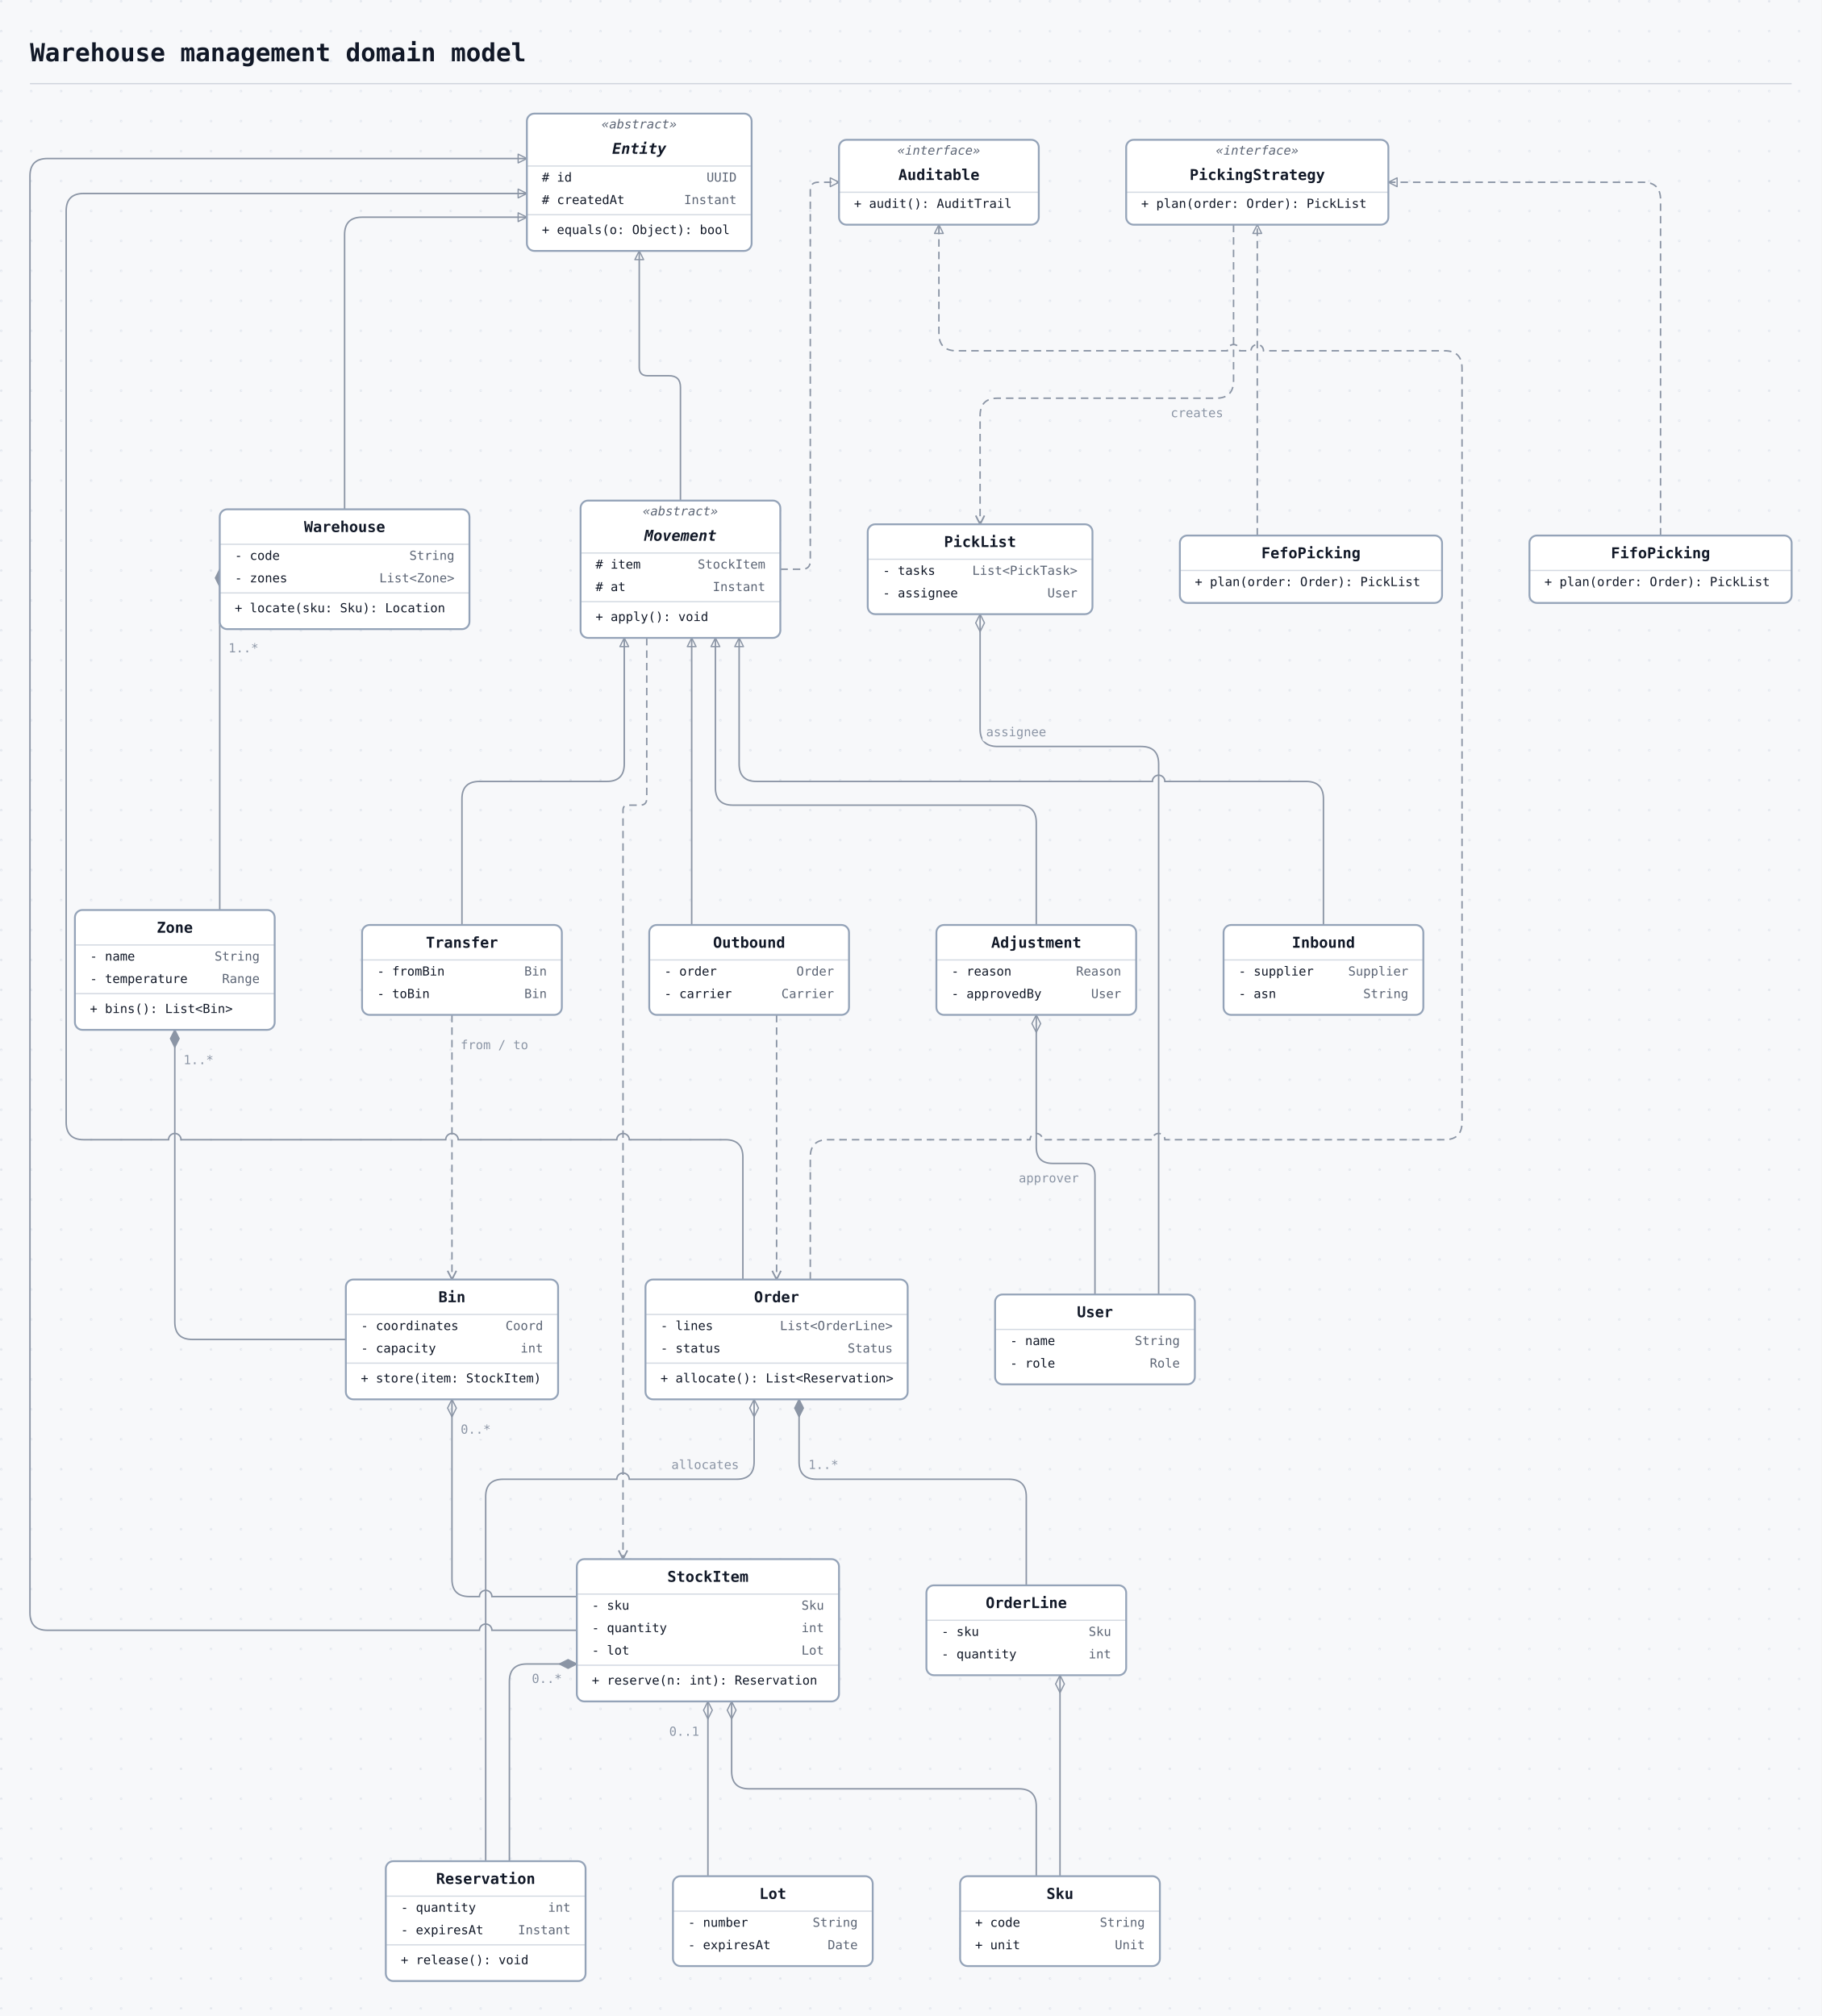
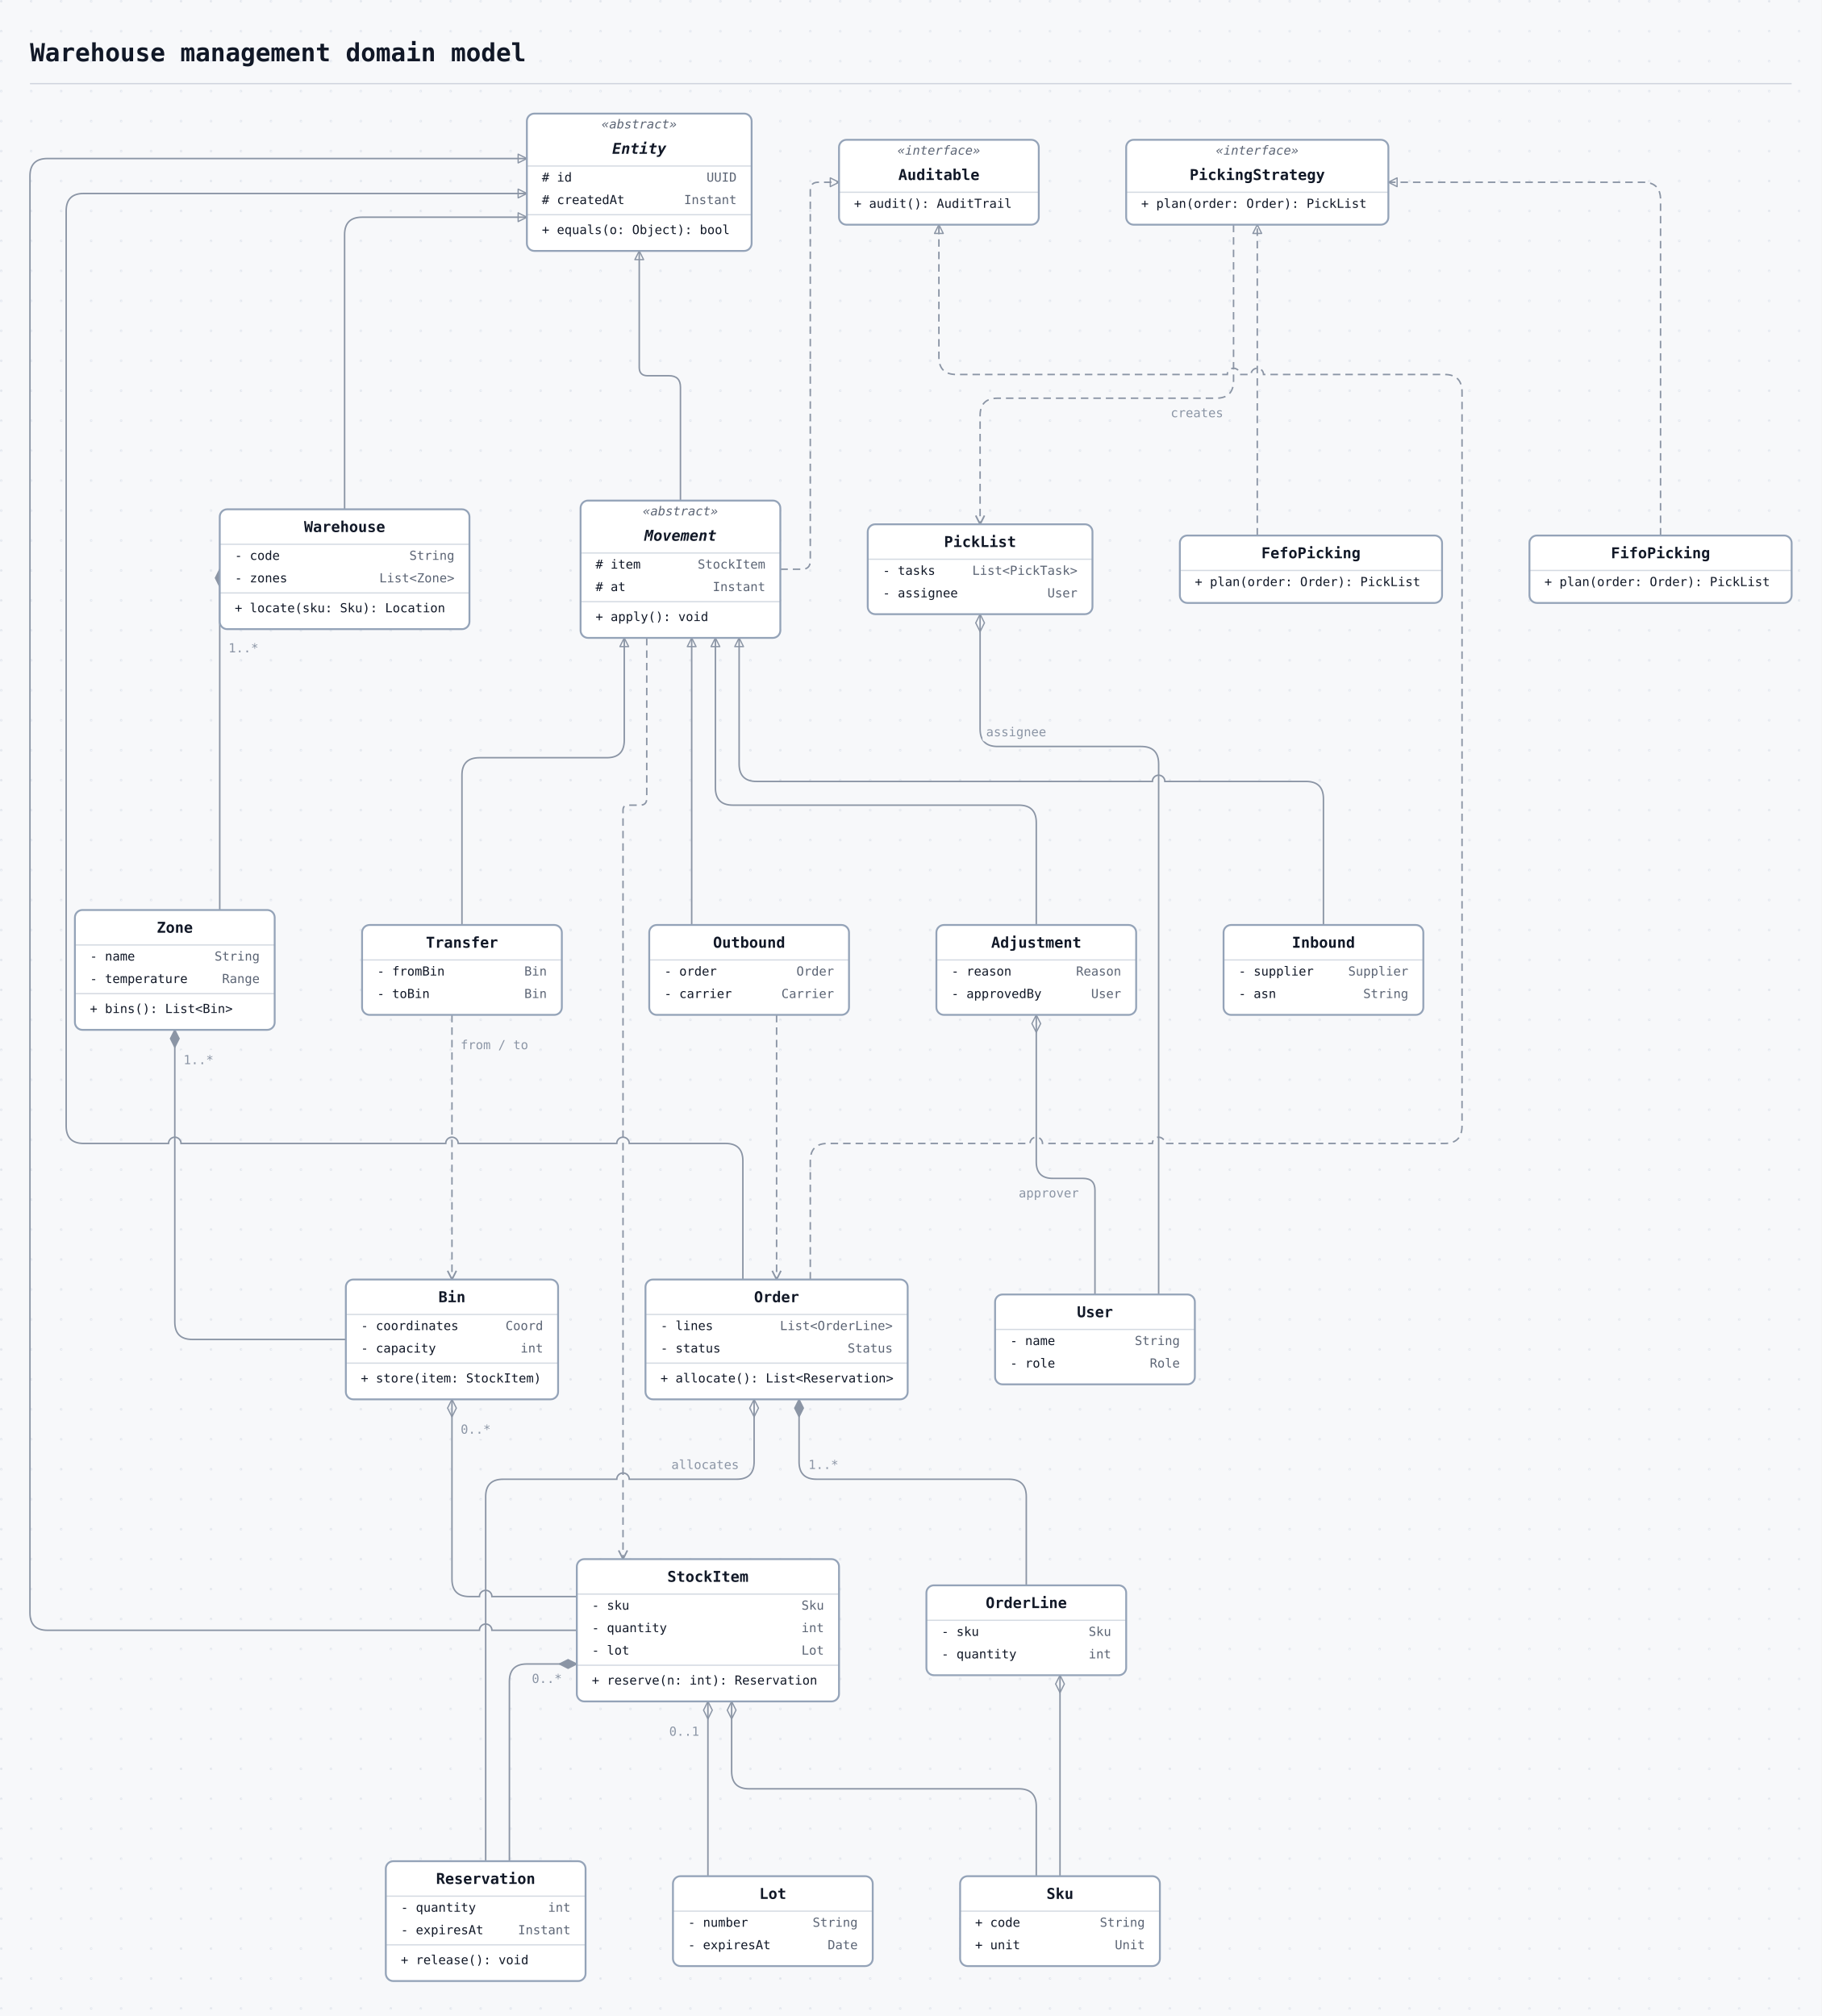
<svg xmlns="http://www.w3.org/2000/svg" version="1.1" width="1459" height="1615" viewBox="0 0 1459 1615" font-family="JetBrains Mono, ui-monospace, SFMono-Regular, Menlo, Consolas, monospace">
  <defs>
    <pattern id="canvas-grid" width="24" height="24" patternUnits="userSpaceOnUse">
      <circle cx="1" cy="1" r="1" fill="#e3e7ed" />
    </pattern>
    <marker id="marker-uml-triangle-0" viewBox="-1 -1 9 9" refX="7" refY="3.5" markerWidth="9" markerHeight="9" markerUnits="userSpaceOnUse" orient="auto-start-reverse">
      <path d="M0 0 L7 3.5 L0 7 Z" fill="none" stroke="#8b95a5" stroke-width="1" stroke-linejoin="round" />
    </marker>
    <marker id="marker-diamond-2" viewBox="-1 -1 16 9" refX="14" refY="3.5" markerWidth="16" markerHeight="9" markerUnits="userSpaceOnUse" orient="auto-start-reverse">
      <path d="M0 3.5 L7 0 L14 3.5 L7 7 Z" fill="none" stroke="#8b95a5" stroke-width="1" />
    </marker>
    <marker id="marker-diamond-1" viewBox="-1 -1 16 9" refX="14" refY="3.5" markerWidth="16" markerHeight="9" markerUnits="userSpaceOnUse" orient="auto-start-reverse">
      <path d="M0 3.5 L7 0 L14 3.5 L7 7 Z" fill="#8b95a5" stroke="#8b95a5" stroke-width="1" />
    </marker>
    <marker id="marker-open-3" viewBox="-1 -1 9 9" refX="7" refY="3.5" markerWidth="9" markerHeight="9" markerUnits="userSpaceOnUse" orient="auto-start-reverse">
      <path d="M0 0 L7 3.5 L0 7" fill="none" stroke="#8b95a5" stroke-width="1.3" stroke-linejoin="round" />
    </marker>
  </defs>
  <rect width="100%" height="100%" fill="#f7f8fa" />
  <rect width="100%" height="100%" fill="url(#canvas-grid)" />
  <text x="24.0" y="49.1" text-anchor="start" font-size="20" font-weight="bold" fill="#111827">Warehouse management domain model</text>
  <path d="M 276.0 408.0 L 276.0 188.0 Q 276.0 174.0 290.0 174.0 L 422.0 174.0" fill="none" stroke="#8b95a5" stroke-width="1.2" marker-end="url(#marker-uml-triangle-0)" />
  <path d="M 462.0 1306.0 L 394.0 1306.0 A 5.0 5.0 0 0 0 384.0 1306.0 L 38.0 1306.0 Q 24.0 1306.0 24.0 1292.0 L 24.0 141.0 Q 24.0 127.0 38.0 127.0 L 422.0 127.0" fill="none" stroke="#8b95a5" stroke-width="1.2" marker-end="url(#marker-uml-triangle-0)" />
  <path d="M 545.0 401.0 L 545.0 310.2 Q 545.0 301.0 535.8 301.0 L 518.7 301.0 Q 512.0 301.0 512.0 294.3 L 512.0 201.0" fill="none" stroke="#8b95a5" stroke-width="1.2" marker-end="url(#marker-uml-triangle-0)" />
-   <path d="M 595.0 1025.0 L 595.0 927.0 Q 595.0 913.0 581.0 913.0 L 504.0 913.0 A 5.0 5.0 0 0 0 494.0 913.0 L 367.0 913.0 A 5.0 5.0 0 0 0 357.0 913.0 L 145.0 913.0 A 5.0 5.0 0 0 0 135.0 913.0 L 67.0 913.0 Q 53.0 913.0 53.0 899.0 L 53.0 169.0 Q 53.0 155.0 67.0 155.0 L 422.0 155.0" fill="none" stroke="#8b95a5" stroke-width="1.2" marker-end="url(#marker-uml-triangle-0)" />
+   <path d="M 595.0 1025.0 L 595.0 930.0 Q 595.0 916.0 581.0 916.0 L 504.0 916.0 A 5.0 5.0 0 0 0 494.0 916.0 L 367.0 916.0 A 5.0 5.0 0 0 0 357.0 916.0 L 145.0 916.0 A 5.0 5.0 0 0 0 135.0 916.0 L 67.0 916.0 Q 53.0 916.0 53.0 902.0 L 53.0 169.0 Q 53.0 155.0 67.0 155.0 L 422.0 155.0" fill="none" stroke="#8b95a5" stroke-width="1.2" marker-end="url(#marker-uml-triangle-0)" />
  <path d="M 625.0 456.0 L 642.3 456.0 Q 649.0 456.0 649.0 449.3 L 649.0 152.4 Q 649.0 146.0 655.4 146.0 L 672.0 146.0" fill="none" stroke="#8b95a5" stroke-width="1.2" stroke-dasharray="6 4" marker-end="url(#marker-uml-triangle-0)" />
-   <path d="M 649.0 1025.0 L 649.0 927.0 Q 649.0 913.0 663.0 913.0 L 825.0 913.0 A 5.0 5.0 0 0 1 835.0 913.0 L 923.0 913.0 A 5.0 5.0 0 0 1 933.0 913.0 L 1157.0 913.0 Q 1171.0 913.0 1171.0 899.0 L 1171.0 295.0 Q 1171.0 281.0 1157.0 281.0 L 1012.0 281.0 A 5.0 5.0 0 0 0 1002.0 281.0 L 993.0 281.0 A 5.0 5.0 0 0 0 983.0 281.0 L 766.0 281.0 Q 752.0 281.0 752.0 267.0 L 752.0 180.0" fill="none" stroke="#8b95a5" stroke-width="1.2" stroke-dasharray="6 4" marker-end="url(#marker-uml-triangle-0)" />
+   <path d="M 649.0 1025.0 L 649.0 930.0 Q 649.0 916.0 663.0 916.0 L 825.0 916.0 A 5.0 5.0 0 0 1 835.0 916.0 L 923.0 916.0 A 5.0 5.0 0 0 1 933.0 916.0 L 1157.0 916.0 Q 1171.0 916.0 1171.0 902.0 L 1171.0 314.0 Q 1171.0 300.0 1157.0 300.0 L 1012.0 300.0 A 5.0 5.0 0 0 0 1002.0 300.0 L 993.0 300.0 A 5.0 5.0 0 0 0 983.0 300.0 L 766.0 300.0 Q 752.0 300.0 752.0 286.0 L 752.0 180.0" fill="none" stroke="#8b95a5" stroke-width="1.2" stroke-dasharray="6 4" marker-end="url(#marker-uml-triangle-0)" />
  <path d="M 1060.0 741.0 L 1060.0 640.0 Q 1060.0 626.0 1046.0 626.0 L 933.0 626.0 A 5.0 5.0 0 0 0 923.0 626.0 L 606.0 626.0 Q 592.0 626.0 592.0 612.0 L 592.0 511.0" fill="none" stroke="#8b95a5" stroke-width="1.2" marker-end="url(#marker-uml-triangle-0)" />
  <path d="M 554.0 741.0 L 554.0 511.0" fill="none" stroke="#8b95a5" stroke-width="1.2" marker-end="url(#marker-uml-triangle-0)" />
-   <path d="M 370.0 741.0 L 370.0 640.0 Q 370.0 626.0 384.0 626.0 L 486.0 626.0 Q 500.0 626.0 500.0 612.0 L 500.0 511.0" fill="none" stroke="#8b95a5" stroke-width="1.2" marker-end="url(#marker-uml-triangle-0)" />
+   <path d="M 370.0 741.0 L 370.0 621.0 Q 370.0 607.0 384.0 607.0 L 486.0 607.0 Q 500.0 607.0 500.0 593.0 L 500.0 511.0" fill="none" stroke="#8b95a5" stroke-width="1.2" marker-end="url(#marker-uml-triangle-0)" />
  <path d="M 830.0 741.0 L 830.0 659.0 Q 830.0 645.0 816.0 645.0 L 587.0 645.0 Q 573.0 645.0 573.0 631.0 L 573.0 511.0" fill="none" stroke="#8b95a5" stroke-width="1.2" marker-end="url(#marker-uml-triangle-0)" />
  <path d="M 1330.0 429.0 L 1330.0 160.0 Q 1330.0 146.0 1316.0 146.0 L 1112.0 146.0" fill="none" stroke="#8b95a5" stroke-width="1.2" stroke-dasharray="6 4" marker-end="url(#marker-uml-triangle-0)" />
  <path d="M 1007.0 429.0 L 1007.0 180.0" fill="none" stroke="#8b95a5" stroke-width="1.2" stroke-dasharray="6 4" marker-end="url(#marker-uml-triangle-0)" />
  <path d="M 176.0 456.0 L 176.0 729.0" fill="none" stroke="#8b95a5" stroke-width="1.2" marker-start="url(#marker-diamond-1)" />
  <path d="M 140.0 825.0 L 140.0 1059.0 Q 140.0 1073.0 154.0 1073.0 L 277.0 1073.0" fill="none" stroke="#8b95a5" stroke-width="1.2" marker-start="url(#marker-diamond-1)" />
  <path d="M 362.0 1121.0 L 362.0 1265.0 Q 362.0 1279.0 376.0 1279.0 L 384.0 1279.0 A 5.0 5.0 0 0 1 394.0 1279.0 L 462.0 1279.0" fill="none" stroke="#8b95a5" stroke-width="1.2" marker-start="url(#marker-diamond-2)" />
  <path d="M 586.0 1363.0 L 586.0 1419.0 Q 586.0 1433.0 600.0 1433.0 L 816.0 1433.0 Q 830.0 1433.0 830.0 1447.0 L 830.0 1503.0" fill="none" stroke="#8b95a5" stroke-width="1.2" marker-start="url(#marker-diamond-2)" />
  <path d="M 567.0 1363.0 L 567.0 1503.0" fill="none" stroke="#8b95a5" stroke-width="1.2" marker-start="url(#marker-diamond-2)" />
  <path d="M 462.0 1333.0 L 422.0 1333.0 Q 408.0 1333.0 408.0 1347.0 L 408.0 1491.0" fill="none" stroke="#8b95a5" stroke-width="1.2" marker-start="url(#marker-diamond-1)" />
  <path d="M 518.0 511.0 L 518.0 639.7 Q 518.0 645.0 512.7 645.0 L 503.0 645.0 Q 499.0 645.0 499.0 649.0 L 499.0 1249.0" fill="none" stroke="#8b95a5" stroke-width="1.2" stroke-dasharray="6 4" marker-end="url(#marker-open-3)" />
  <path d="M 362.0 813.0 L 362.0 1025.0" fill="none" stroke="#8b95a5" stroke-width="1.2" stroke-dasharray="6 4" marker-end="url(#marker-open-3)" />
  <path d="M 640.0 1121.0 L 640.0 1171.0 Q 640.0 1185.0 654.0 1185.0 L 808.0 1185.0 Q 822.0 1185.0 822.0 1199.0 L 822.0 1270.0" fill="none" stroke="#8b95a5" stroke-width="1.2" marker-start="url(#marker-diamond-1)" />
  <path d="M 849.0 1342.0 L 849.0 1503.0" fill="none" stroke="#8b95a5" stroke-width="1.2" marker-start="url(#marker-diamond-2)" />
  <path d="M 604.0 1121.0 L 604.0 1171.0 Q 604.0 1185.0 590.0 1185.0 L 504.0 1185.0 A 5.0 5.0 0 0 0 494.0 1185.0 L 403.0 1185.0 Q 389.0 1185.0 389.0 1199.0 L 389.0 1491.0" fill="none" stroke="#8b95a5" stroke-width="1.2" marker-start="url(#marker-diamond-2)" />
  <path d="M 622.0 813.0 L 622.0 1025.0" fill="none" stroke="#8b95a5" stroke-width="1.2" stroke-dasharray="6 4" marker-end="url(#marker-open-3)" />
  <path d="M 988.0 180.0 L 988.0 305.0 Q 988.0 319.0 974.0 319.0 L 799.0 319.0 Q 785.0 319.0 785.0 333.0 L 785.0 420.0" fill="none" stroke="#8b95a5" stroke-width="1.2" stroke-dasharray="6 4" marker-end="url(#marker-open-3)" />
  <path d="M 785.0 492.0 L 785.0 584.0 Q 785.0 598.0 799.0 598.0 L 914.0 598.0 Q 928.0 598.0 928.0 612.0 L 928.0 1037.0" fill="none" stroke="#8b95a5" stroke-width="1.2" marker-start="url(#marker-diamond-2)" />
-   <path d="M 830.0 813.0 L 830.0 918.8 Q 830.0 932.0 843.2 932.0 L 867.5 932.0 Q 877.0 932.0 877.0 941.5 L 877.0 1037.0" fill="none" stroke="#8b95a5" stroke-width="1.2" marker-start="url(#marker-diamond-2)" />
+   <path d="M 830.0 813.0 L 830.0 930.8 Q 830.0 944.0 843.2 944.0 L 867.5 944.0 Q 877.0 944.0 877.0 953.5 L 877.0 1037.0" fill="none" stroke="#8b95a5" stroke-width="1.2" marker-start="url(#marker-diamond-2)" />
  <rect fill="#ffffff" fill-opacity="1.000" stroke="#94a3b8" stroke-width="1.5" x="422.0" y="91.0" width="180.0" height="110.0" rx="6.0" />
  <text x="512.0" y="102.9" text-anchor="middle" font-size="10" font-style="italic" fill="#5b6474">«abstract»</text>
  <text x="512.0" y="123.2" text-anchor="middle" font-size="12" font-weight="bold" fill="#111827" font-style="italic">Entity</text>
  <line x1="422.0" y1="133.0" x2="602.0" y2="133.0" stroke="#94a3b8" stroke-opacity="0.4" />
  <text x="434.0" y="145.5" text-anchor="start" font-family="JetBrains Mono, ui-monospace, Menlo, monospace" font-size="10" fill="#111827"># id</text>
  <text x="590.0" y="145.5" text-anchor="end" font-family="JetBrains Mono, ui-monospace, Menlo, monospace" font-size="10" fill="#5b6474">UUID</text>
  <text x="434.0" y="163.5" text-anchor="start" font-family="JetBrains Mono, ui-monospace, Menlo, monospace" font-size="10" fill="#111827"># createdAt</text>
  <text x="590.0" y="163.5" text-anchor="end" font-family="JetBrains Mono, ui-monospace, Menlo, monospace" font-size="10" fill="#5b6474">Instant</text>
  <line x1="422.0" y1="172.0" x2="602.0" y2="172.0" stroke="#94a3b8" stroke-opacity="0.4" />
  <text x="434.0" y="187.5" text-anchor="start" font-family="JetBrains Mono, ui-monospace, Menlo, monospace" font-size="10" fill="#111827">+ equals(o: Object): bool</text>
  <rect fill="#ffffff" fill-opacity="1.000" stroke="#94a3b8" stroke-width="1.5" x="672.0" y="112.0" width="160.0" height="68.0" rx="6.0" />
  <text x="752.0" y="123.9" text-anchor="middle" font-size="10" font-style="italic" fill="#5b6474">«interface»</text>
  <text x="752.0" y="144.2" text-anchor="middle" font-size="12" font-weight="bold" fill="#111827">Auditable</text>
  <line x1="672.0" y1="154.0" x2="832.0" y2="154.0" stroke="#94a3b8" stroke-opacity="0.4" />
  <text x="684.0" y="166.5" text-anchor="start" font-family="JetBrains Mono, ui-monospace, Menlo, monospace" font-size="10" fill="#111827">+ audit(): AuditTrail</text>
  <rect fill="#ffffff" fill-opacity="1.000" stroke="#94a3b8" stroke-width="1.5" x="176.0" y="408.0" width="200.0" height="96.0" rx="6.0" />
  <text x="276.0" y="426.2" text-anchor="middle" font-size="12" font-weight="bold" fill="#111827">Warehouse</text>
  <line x1="176.0" y1="436.0" x2="376.0" y2="436.0" stroke="#94a3b8" stroke-opacity="0.4" />
  <text x="188.0" y="448.5" text-anchor="start" font-family="JetBrains Mono, ui-monospace, Menlo, monospace" font-size="10" fill="#111827">- code</text>
  <text x="364.0" y="448.5" text-anchor="end" font-family="JetBrains Mono, ui-monospace, Menlo, monospace" font-size="10" fill="#5b6474">String</text>
  <text x="188.0" y="466.5" text-anchor="start" font-family="JetBrains Mono, ui-monospace, Menlo, monospace" font-size="10" fill="#111827">- zones</text>
  <text x="364.0" y="466.5" text-anchor="end" font-family="JetBrains Mono, ui-monospace, Menlo, monospace" font-size="10" fill="#5b6474">List&lt;Zone&gt;</text>
  <line x1="176.0" y1="475.0" x2="376.0" y2="475.0" stroke="#94a3b8" stroke-opacity="0.4" />
  <text x="188.0" y="490.5" text-anchor="start" font-family="JetBrains Mono, ui-monospace, Menlo, monospace" font-size="10" fill="#111827">+ locate(sku: Sku): Location</text>
  <rect fill="#ffffff" fill-opacity="1.000" stroke="#94a3b8" stroke-width="1.5" x="60.0" y="729.0" width="160.0" height="96.0" rx="6.0" />
  <text x="140.0" y="747.2" text-anchor="middle" font-size="12" font-weight="bold" fill="#111827">Zone</text>
  <line x1="60.0" y1="757.0" x2="220.0" y2="757.0" stroke="#94a3b8" stroke-opacity="0.4" />
  <text x="72.0" y="769.5" text-anchor="start" font-family="JetBrains Mono, ui-monospace, Menlo, monospace" font-size="10" fill="#111827">- name</text>
  <text x="208.0" y="769.5" text-anchor="end" font-family="JetBrains Mono, ui-monospace, Menlo, monospace" font-size="10" fill="#5b6474">String</text>
  <text x="72.0" y="787.5" text-anchor="start" font-family="JetBrains Mono, ui-monospace, Menlo, monospace" font-size="10" fill="#111827">- temperature</text>
  <text x="208.0" y="787.5" text-anchor="end" font-family="JetBrains Mono, ui-monospace, Menlo, monospace" font-size="10" fill="#5b6474">Range</text>
  <line x1="60.0" y1="796.0" x2="220.0" y2="796.0" stroke="#94a3b8" stroke-opacity="0.4" />
  <text x="72.0" y="811.5" text-anchor="start" font-family="JetBrains Mono, ui-monospace, Menlo, monospace" font-size="10" fill="#111827">+ bins(): List&lt;Bin&gt;</text>
  <rect fill="#ffffff" fill-opacity="1.000" stroke="#94a3b8" stroke-width="1.5" x="277.0" y="1025.0" width="170.0" height="96.0" rx="6.0" />
  <text x="362.0" y="1043.2" text-anchor="middle" font-size="12" font-weight="bold" fill="#111827">Bin</text>
  <line x1="277.0" y1="1053.0" x2="447.0" y2="1053.0" stroke="#94a3b8" stroke-opacity="0.4" />
  <text x="289.0" y="1065.5" text-anchor="start" font-family="JetBrains Mono, ui-monospace, Menlo, monospace" font-size="10" fill="#111827">- coordinates</text>
  <text x="435.0" y="1065.5" text-anchor="end" font-family="JetBrains Mono, ui-monospace, Menlo, monospace" font-size="10" fill="#5b6474">Coord</text>
  <text x="289.0" y="1083.5" text-anchor="start" font-family="JetBrains Mono, ui-monospace, Menlo, monospace" font-size="10" fill="#111827">- capacity</text>
  <text x="435.0" y="1083.5" text-anchor="end" font-family="JetBrains Mono, ui-monospace, Menlo, monospace" font-size="10" fill="#5b6474">int</text>
  <line x1="277.0" y1="1092.0" x2="447.0" y2="1092.0" stroke="#94a3b8" stroke-opacity="0.4" />
  <text x="289.0" y="1107.5" text-anchor="start" font-family="JetBrains Mono, ui-monospace, Menlo, monospace" font-size="10" fill="#111827">+ store(item: StockItem)</text>
  <rect fill="#ffffff" fill-opacity="1.000" stroke="#94a3b8" stroke-width="1.5" x="462.0" y="1249.0" width="210.0" height="114.0" rx="6.0" />
  <text x="567.0" y="1267.2" text-anchor="middle" font-size="12" font-weight="bold" fill="#111827">StockItem</text>
  <line x1="462.0" y1="1277.0" x2="672.0" y2="1277.0" stroke="#94a3b8" stroke-opacity="0.4" />
  <text x="474.0" y="1289.5" text-anchor="start" font-family="JetBrains Mono, ui-monospace, Menlo, monospace" font-size="10" fill="#111827">- sku</text>
  <text x="660.0" y="1289.5" text-anchor="end" font-family="JetBrains Mono, ui-monospace, Menlo, monospace" font-size="10" fill="#5b6474">Sku</text>
  <text x="474.0" y="1307.5" text-anchor="start" font-family="JetBrains Mono, ui-monospace, Menlo, monospace" font-size="10" fill="#111827">- quantity</text>
  <text x="660.0" y="1307.5" text-anchor="end" font-family="JetBrains Mono, ui-monospace, Menlo, monospace" font-size="10" fill="#5b6474">int</text>
  <text x="474.0" y="1325.5" text-anchor="start" font-family="JetBrains Mono, ui-monospace, Menlo, monospace" font-size="10" fill="#111827">- lot</text>
  <text x="660.0" y="1325.5" text-anchor="end" font-family="JetBrains Mono, ui-monospace, Menlo, monospace" font-size="10" fill="#5b6474">Lot</text>
  <line x1="462.0" y1="1334.0" x2="672.0" y2="1334.0" stroke="#94a3b8" stroke-opacity="0.4" />
  <text x="474.0" y="1349.5" text-anchor="start" font-family="JetBrains Mono, ui-monospace, Menlo, monospace" font-size="10" fill="#111827">+ reserve(n: int): Reservation</text>
  <rect fill="#ffffff" fill-opacity="1.000" stroke="#94a3b8" stroke-width="1.5" x="769.0" y="1503.0" width="160.0" height="72.0" rx="6.0" />
  <text x="849.0" y="1521.2" text-anchor="middle" font-size="12" font-weight="bold" fill="#111827">Sku</text>
  <line x1="769.0" y1="1531.0" x2="929.0" y2="1531.0" stroke="#94a3b8" stroke-opacity="0.4" />
  <text x="781.0" y="1543.5" text-anchor="start" font-family="JetBrains Mono, ui-monospace, Menlo, monospace" font-size="10" fill="#111827">+ code</text>
  <text x="917.0" y="1543.5" text-anchor="end" font-family="JetBrains Mono, ui-monospace, Menlo, monospace" font-size="10" fill="#5b6474">String</text>
  <text x="781.0" y="1561.5" text-anchor="start" font-family="JetBrains Mono, ui-monospace, Menlo, monospace" font-size="10" fill="#111827">+ unit</text>
  <text x="917.0" y="1561.5" text-anchor="end" font-family="JetBrains Mono, ui-monospace, Menlo, monospace" font-size="10" fill="#5b6474">Unit</text>
  <rect fill="#ffffff" fill-opacity="1.000" stroke="#94a3b8" stroke-width="1.5" x="539.0" y="1503.0" width="160.0" height="72.0" rx="6.0" />
  <text x="619.0" y="1521.2" text-anchor="middle" font-size="12" font-weight="bold" fill="#111827">Lot</text>
  <line x1="539.0" y1="1531.0" x2="699.0" y2="1531.0" stroke="#94a3b8" stroke-opacity="0.4" />
  <text x="551.0" y="1543.5" text-anchor="start" font-family="JetBrains Mono, ui-monospace, Menlo, monospace" font-size="10" fill="#111827">- number</text>
  <text x="687.0" y="1543.5" text-anchor="end" font-family="JetBrains Mono, ui-monospace, Menlo, monospace" font-size="10" fill="#5b6474">String</text>
  <text x="551.0" y="1561.5" text-anchor="start" font-family="JetBrains Mono, ui-monospace, Menlo, monospace" font-size="10" fill="#111827">- expiresAt</text>
  <text x="687.0" y="1561.5" text-anchor="end" font-family="JetBrains Mono, ui-monospace, Menlo, monospace" font-size="10" fill="#5b6474">Date</text>
  <rect fill="#ffffff" fill-opacity="1.000" stroke="#94a3b8" stroke-width="1.5" x="465.0" y="401.0" width="160.0" height="110.0" rx="6.0" />
  <text x="545.0" y="412.9" text-anchor="middle" font-size="10" font-style="italic" fill="#5b6474">«abstract»</text>
  <text x="545.0" y="433.2" text-anchor="middle" font-size="12" font-weight="bold" fill="#111827" font-style="italic">Movement</text>
  <line x1="465.0" y1="443.0" x2="625.0" y2="443.0" stroke="#94a3b8" stroke-opacity="0.4" />
  <text x="477.0" y="455.5" text-anchor="start" font-family="JetBrains Mono, ui-monospace, Menlo, monospace" font-size="10" fill="#111827"># item</text>
  <text x="613.0" y="455.5" text-anchor="end" font-family="JetBrains Mono, ui-monospace, Menlo, monospace" font-size="10" fill="#5b6474">StockItem</text>
  <text x="477.0" y="473.5" text-anchor="start" font-family="JetBrains Mono, ui-monospace, Menlo, monospace" font-size="10" fill="#111827"># at</text>
  <text x="613.0" y="473.5" text-anchor="end" font-family="JetBrains Mono, ui-monospace, Menlo, monospace" font-size="10" fill="#5b6474">Instant</text>
  <line x1="465.0" y1="482.0" x2="625.0" y2="482.0" stroke="#94a3b8" stroke-opacity="0.4" />
  <text x="477.0" y="497.5" text-anchor="start" font-family="JetBrains Mono, ui-monospace, Menlo, monospace" font-size="10" fill="#111827">+ apply(): void</text>
  <rect fill="#ffffff" fill-opacity="1.000" stroke="#94a3b8" stroke-width="1.5" x="980.0" y="741.0" width="160.0" height="72.0" rx="6.0" />
  <text x="1060.0" y="759.2" text-anchor="middle" font-size="12" font-weight="bold" fill="#111827">Inbound</text>
  <line x1="980.0" y1="769.0" x2="1140.0" y2="769.0" stroke="#94a3b8" stroke-opacity="0.4" />
  <text x="992.0" y="781.5" text-anchor="start" font-family="JetBrains Mono, ui-monospace, Menlo, monospace" font-size="10" fill="#111827">- supplier</text>
  <text x="1128.0" y="781.5" text-anchor="end" font-family="JetBrains Mono, ui-monospace, Menlo, monospace" font-size="10" fill="#5b6474">Supplier</text>
  <text x="992.0" y="799.5" text-anchor="start" font-family="JetBrains Mono, ui-monospace, Menlo, monospace" font-size="10" fill="#111827">- asn</text>
  <text x="1128.0" y="799.5" text-anchor="end" font-family="JetBrains Mono, ui-monospace, Menlo, monospace" font-size="10" fill="#5b6474">String</text>
  <rect fill="#ffffff" fill-opacity="1.000" stroke="#94a3b8" stroke-width="1.5" x="520.0" y="741.0" width="160.0" height="72.0" rx="6.0" />
  <text x="600.0" y="759.2" text-anchor="middle" font-size="12" font-weight="bold" fill="#111827">Outbound</text>
  <line x1="520.0" y1="769.0" x2="680.0" y2="769.0" stroke="#94a3b8" stroke-opacity="0.4" />
  <text x="532.0" y="781.5" text-anchor="start" font-family="JetBrains Mono, ui-monospace, Menlo, monospace" font-size="10" fill="#111827">- order</text>
  <text x="668.0" y="781.5" text-anchor="end" font-family="JetBrains Mono, ui-monospace, Menlo, monospace" font-size="10" fill="#5b6474">Order</text>
  <text x="532.0" y="799.5" text-anchor="start" font-family="JetBrains Mono, ui-monospace, Menlo, monospace" font-size="10" fill="#111827">- carrier</text>
  <text x="668.0" y="799.5" text-anchor="end" font-family="JetBrains Mono, ui-monospace, Menlo, monospace" font-size="10" fill="#5b6474">Carrier</text>
  <rect fill="#ffffff" fill-opacity="1.000" stroke="#94a3b8" stroke-width="1.5" x="290.0" y="741.0" width="160.0" height="72.0" rx="6.0" />
  <text x="370.0" y="759.2" text-anchor="middle" font-size="12" font-weight="bold" fill="#111827">Transfer</text>
  <line x1="290.0" y1="769.0" x2="450.0" y2="769.0" stroke="#94a3b8" stroke-opacity="0.4" />
  <text x="302.0" y="781.5" text-anchor="start" font-family="JetBrains Mono, ui-monospace, Menlo, monospace" font-size="10" fill="#111827">- fromBin</text>
  <text x="438.0" y="781.5" text-anchor="end" font-family="JetBrains Mono, ui-monospace, Menlo, monospace" font-size="10" fill="#5b6474">Bin</text>
  <text x="302.0" y="799.5" text-anchor="start" font-family="JetBrains Mono, ui-monospace, Menlo, monospace" font-size="10" fill="#111827">- toBin</text>
  <text x="438.0" y="799.5" text-anchor="end" font-family="JetBrains Mono, ui-monospace, Menlo, monospace" font-size="10" fill="#5b6474">Bin</text>
  <rect fill="#ffffff" fill-opacity="1.000" stroke="#94a3b8" stroke-width="1.5" x="750.0" y="741.0" width="160.0" height="72.0" rx="6.0" />
  <text x="830.0" y="759.2" text-anchor="middle" font-size="12" font-weight="bold" fill="#111827">Adjustment</text>
  <line x1="750.0" y1="769.0" x2="910.0" y2="769.0" stroke="#94a3b8" stroke-opacity="0.4" />
  <text x="762.0" y="781.5" text-anchor="start" font-family="JetBrains Mono, ui-monospace, Menlo, monospace" font-size="10" fill="#111827">- reason</text>
  <text x="898.0" y="781.5" text-anchor="end" font-family="JetBrains Mono, ui-monospace, Menlo, monospace" font-size="10" fill="#5b6474">Reason</text>
  <text x="762.0" y="799.5" text-anchor="start" font-family="JetBrains Mono, ui-monospace, Menlo, monospace" font-size="10" fill="#111827">- approvedBy</text>
  <text x="898.0" y="799.5" text-anchor="end" font-family="JetBrains Mono, ui-monospace, Menlo, monospace" font-size="10" fill="#5b6474">User</text>
  <rect fill="#ffffff" fill-opacity="1.000" stroke="#94a3b8" stroke-width="1.5" x="309.0" y="1491.0" width="160.0" height="96.0" rx="6.0" />
  <text x="389.0" y="1509.2" text-anchor="middle" font-size="12" font-weight="bold" fill="#111827">Reservation</text>
  <line x1="309.0" y1="1519.0" x2="469.0" y2="1519.0" stroke="#94a3b8" stroke-opacity="0.4" />
  <text x="321.0" y="1531.5" text-anchor="start" font-family="JetBrains Mono, ui-monospace, Menlo, monospace" font-size="10" fill="#111827">- quantity</text>
  <text x="457.0" y="1531.5" text-anchor="end" font-family="JetBrains Mono, ui-monospace, Menlo, monospace" font-size="10" fill="#5b6474">int</text>
  <text x="321.0" y="1549.5" text-anchor="start" font-family="JetBrains Mono, ui-monospace, Menlo, monospace" font-size="10" fill="#111827">- expiresAt</text>
  <text x="457.0" y="1549.5" text-anchor="end" font-family="JetBrains Mono, ui-monospace, Menlo, monospace" font-size="10" fill="#5b6474">Instant</text>
  <line x1="309.0" y1="1558.0" x2="469.0" y2="1558.0" stroke="#94a3b8" stroke-opacity="0.4" />
  <text x="321.0" y="1573.5" text-anchor="start" font-family="JetBrains Mono, ui-monospace, Menlo, monospace" font-size="10" fill="#111827">+ release(): void</text>
  <rect fill="#ffffff" fill-opacity="1.000" stroke="#94a3b8" stroke-width="1.5" x="517.0" y="1025.0" width="210.0" height="96.0" rx="6.0" />
  <text x="622.0" y="1043.2" text-anchor="middle" font-size="12" font-weight="bold" fill="#111827">Order</text>
  <line x1="517.0" y1="1053.0" x2="727.0" y2="1053.0" stroke="#94a3b8" stroke-opacity="0.4" />
  <text x="529.0" y="1065.5" text-anchor="start" font-family="JetBrains Mono, ui-monospace, Menlo, monospace" font-size="10" fill="#111827">- lines</text>
  <text x="715.0" y="1065.5" text-anchor="end" font-family="JetBrains Mono, ui-monospace, Menlo, monospace" font-size="10" fill="#5b6474">List&lt;OrderLine&gt;</text>
  <text x="529.0" y="1083.5" text-anchor="start" font-family="JetBrains Mono, ui-monospace, Menlo, monospace" font-size="10" fill="#111827">- status</text>
  <text x="715.0" y="1083.5" text-anchor="end" font-family="JetBrains Mono, ui-monospace, Menlo, monospace" font-size="10" fill="#5b6474">Status</text>
  <line x1="517.0" y1="1092.0" x2="727.0" y2="1092.0" stroke="#94a3b8" stroke-opacity="0.4" />
  <text x="529.0" y="1107.5" text-anchor="start" font-family="JetBrains Mono, ui-monospace, Menlo, monospace" font-size="10" fill="#111827">+ allocate(): List&lt;Reservation&gt;</text>
  <rect fill="#ffffff" fill-opacity="1.000" stroke="#94a3b8" stroke-width="1.5" x="742.0" y="1270.0" width="160.0" height="72.0" rx="6.0" />
  <text x="822.0" y="1288.2" text-anchor="middle" font-size="12" font-weight="bold" fill="#111827">OrderLine</text>
  <line x1="742.0" y1="1298.0" x2="902.0" y2="1298.0" stroke="#94a3b8" stroke-opacity="0.4" />
  <text x="754.0" y="1310.5" text-anchor="start" font-family="JetBrains Mono, ui-monospace, Menlo, monospace" font-size="10" fill="#111827">- sku</text>
  <text x="890.0" y="1310.5" text-anchor="end" font-family="JetBrains Mono, ui-monospace, Menlo, monospace" font-size="10" fill="#5b6474">Sku</text>
  <text x="754.0" y="1328.5" text-anchor="start" font-family="JetBrains Mono, ui-monospace, Menlo, monospace" font-size="10" fill="#111827">- quantity</text>
  <text x="890.0" y="1328.5" text-anchor="end" font-family="JetBrains Mono, ui-monospace, Menlo, monospace" font-size="10" fill="#5b6474">int</text>
  <rect fill="#ffffff" fill-opacity="1.000" stroke="#94a3b8" stroke-width="1.5" x="902.0" y="112.0" width="210.0" height="68.0" rx="6.0" />
  <text x="1007.0" y="123.9" text-anchor="middle" font-size="10" font-style="italic" fill="#5b6474">«interface»</text>
  <text x="1007.0" y="144.2" text-anchor="middle" font-size="12" font-weight="bold" fill="#111827">PickingStrategy</text>
  <line x1="902.0" y1="154.0" x2="1112.0" y2="154.0" stroke="#94a3b8" stroke-opacity="0.4" />
  <text x="914.0" y="166.5" text-anchor="start" font-family="JetBrains Mono, ui-monospace, Menlo, monospace" font-size="10" fill="#111827">+ plan(order: Order): PickList</text>
  <rect fill="#ffffff" fill-opacity="1.000" stroke="#94a3b8" stroke-width="1.5" x="1225.0" y="429.0" width="210.0" height="54.0" rx="6.0" />
  <text x="1330.0" y="447.2" text-anchor="middle" font-size="12" font-weight="bold" fill="#111827">FifoPicking</text>
  <line x1="1225.0" y1="457.0" x2="1435.0" y2="457.0" stroke="#94a3b8" stroke-opacity="0.4" />
  <text x="1237.0" y="469.5" text-anchor="start" font-family="JetBrains Mono, ui-monospace, Menlo, monospace" font-size="10" fill="#111827">+ plan(order: Order): PickList</text>
  <rect fill="#ffffff" fill-opacity="1.000" stroke="#94a3b8" stroke-width="1.5" x="945.0" y="429.0" width="210.0" height="54.0" rx="6.0" />
  <text x="1050.0" y="447.2" text-anchor="middle" font-size="12" font-weight="bold" fill="#111827">FefoPicking</text>
  <line x1="945.0" y1="457.0" x2="1155.0" y2="457.0" stroke="#94a3b8" stroke-opacity="0.4" />
  <text x="957.0" y="469.5" text-anchor="start" font-family="JetBrains Mono, ui-monospace, Menlo, monospace" font-size="10" fill="#111827">+ plan(order: Order): PickList</text>
  <rect fill="#ffffff" fill-opacity="1.000" stroke="#94a3b8" stroke-width="1.5" x="695.0" y="420.0" width="180.0" height="72.0" rx="6.0" />
  <text x="785.0" y="438.2" text-anchor="middle" font-size="12" font-weight="bold" fill="#111827">PickList</text>
  <line x1="695.0" y1="448.0" x2="875.0" y2="448.0" stroke="#94a3b8" stroke-opacity="0.4" />
  <text x="707.0" y="460.5" text-anchor="start" font-family="JetBrains Mono, ui-monospace, Menlo, monospace" font-size="10" fill="#111827">- tasks</text>
  <text x="863.0" y="460.5" text-anchor="end" font-family="JetBrains Mono, ui-monospace, Menlo, monospace" font-size="10" fill="#5b6474">List&lt;PickTask&gt;</text>
  <text x="707.0" y="478.5" text-anchor="start" font-family="JetBrains Mono, ui-monospace, Menlo, monospace" font-size="10" fill="#111827">- assignee</text>
  <text x="863.0" y="478.5" text-anchor="end" font-family="JetBrains Mono, ui-monospace, Menlo, monospace" font-size="10" fill="#5b6474">User</text>
  <rect fill="#ffffff" fill-opacity="1.000" stroke="#94a3b8" stroke-width="1.5" x="797.0" y="1037.0" width="160.0" height="72.0" rx="6.0" />
  <text x="877.0" y="1055.2" text-anchor="middle" font-size="12" font-weight="bold" fill="#111827">User</text>
  <line x1="797.0" y1="1065.0" x2="957.0" y2="1065.0" stroke="#94a3b8" stroke-opacity="0.4" />
  <text x="809.0" y="1077.5" text-anchor="start" font-family="JetBrains Mono, ui-monospace, Menlo, monospace" font-size="10" fill="#111827">- name</text>
  <text x="945.0" y="1077.5" text-anchor="end" font-family="JetBrains Mono, ui-monospace, Menlo, monospace" font-size="10" fill="#5b6474">String</text>
  <text x="809.0" y="1095.5" text-anchor="start" font-family="JetBrains Mono, ui-monospace, Menlo, monospace" font-size="10" fill="#111827">- role</text>
  <text x="945.0" y="1095.5" text-anchor="end" font-family="JetBrains Mono, ui-monospace, Menlo, monospace" font-size="10" fill="#5b6474">Role</text>
  <rect x="180.0" y="511.4" width="30.0" height="15.5" rx="2" fill="#f7f8fa" />
  <text x="195.0" y="522.6" text-anchor="middle" font-size="10" fill="#8b95a5">1..*</text>
  <rect x="144.0" y="841.2" width="30.0" height="15.5" rx="2" fill="#f7f8fa" />
  <text x="159.0" y="852.5" text-anchor="middle" font-size="10" fill="#8b95a5">1..*</text>
  <rect x="366.0" y="1137.2" width="30.0" height="15.5" rx="2" fill="#f7f8fa" />
  <text x="381.0" y="1148.5" text-anchor="middle" font-size="10" fill="#8b95a5">0..*</text>
  <rect x="533.0" y="1379.2" width="30.0" height="15.5" rx="2" fill="#f7f8fa" />
  <text x="548.0" y="1390.5" text-anchor="middle" font-size="10" fill="#8b95a5">0..1</text>
  <rect x="423.0" y="1337.0" width="30.0" height="15.5" rx="2" fill="#f7f8fa" />
  <text x="438.0" y="1348.2" text-anchor="middle" font-size="10" fill="#8b95a5">0..*</text>
  <rect x="366.0" y="829.2" width="60.0" height="15.5" rx="2" fill="#f7f8fa" />
  <text x="396.0" y="840.5" text-anchor="middle" font-size="10" fill="#8b95a5">from / to</text>
  <rect x="644.5" y="1165.5" width="30.0" height="15.5" rx="2" fill="#f7f8fa" />
  <text x="659.5" y="1176.8" text-anchor="middle" font-size="10" fill="#8b95a5">1..*</text>
  <rect x="534.8" y="1165.5" width="60.0" height="15.5" rx="2" fill="#f7f8fa" />
  <text x="564.8" y="1176.8" text-anchor="middle" font-size="10" fill="#8b95a5">allocates</text>
  <rect x="934.7" y="323.0" width="48.0" height="15.5" rx="2" fill="#f7f8fa" />
  <text x="958.7" y="334.2" text-anchor="middle" font-size="10" fill="#8b95a5">creates</text>
  <rect x="786.9" y="578.5" width="54.0" height="15.5" rx="2" fill="#f7f8fa" />
  <text x="813.9" y="589.8" text-anchor="middle" font-size="10" fill="#8b95a5">assignee</text>
-   <rect x="813.0" y="936.0" width="54.0" height="15.5" rx="2" fill="#f7f8fa" />
-   <text x="840.0" y="947.2" text-anchor="middle" font-size="10" fill="#8b95a5">approver</text>
+   <rect x="813.0" y="948.0" width="54.0" height="15.5" rx="2" fill="#f7f8fa" />
+   <text x="840.0" y="959.2" text-anchor="middle" font-size="10" fill="#8b95a5">approver</text>
  <line x1="24.0" y1="67.0" x2="1435.0" y2="67.0" stroke="#d0d5de" stroke-width="1" />
</svg>
